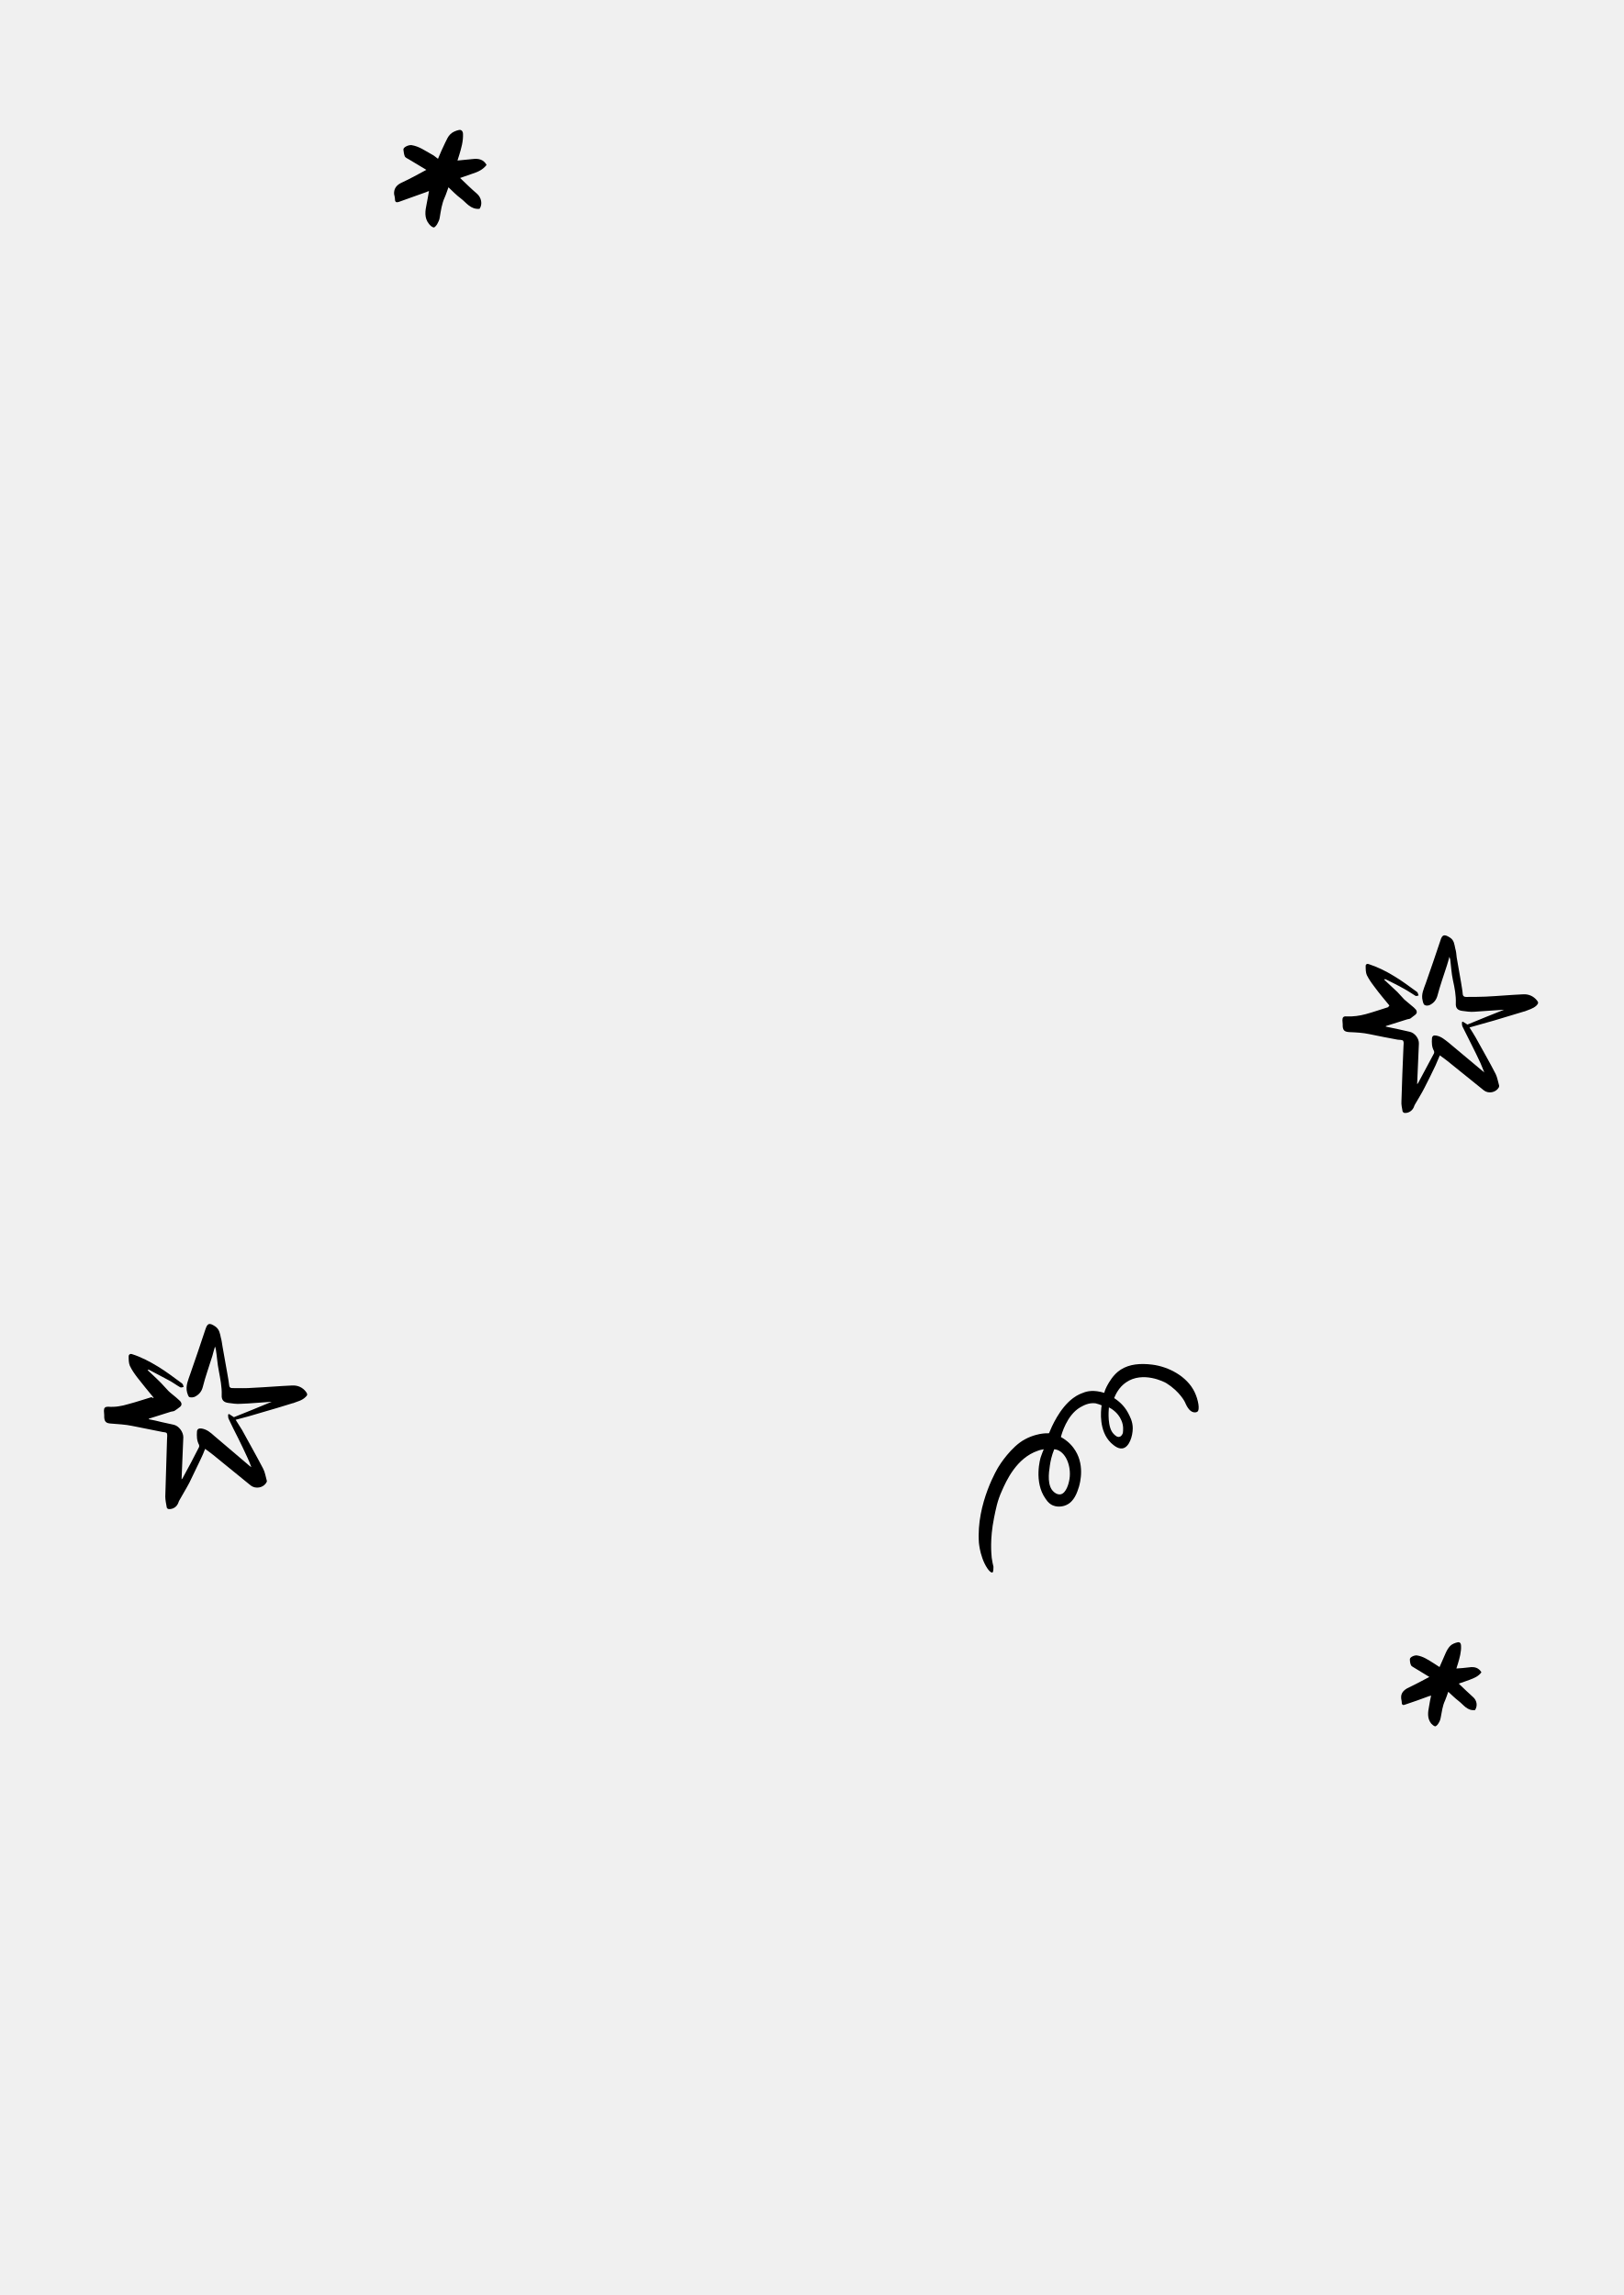
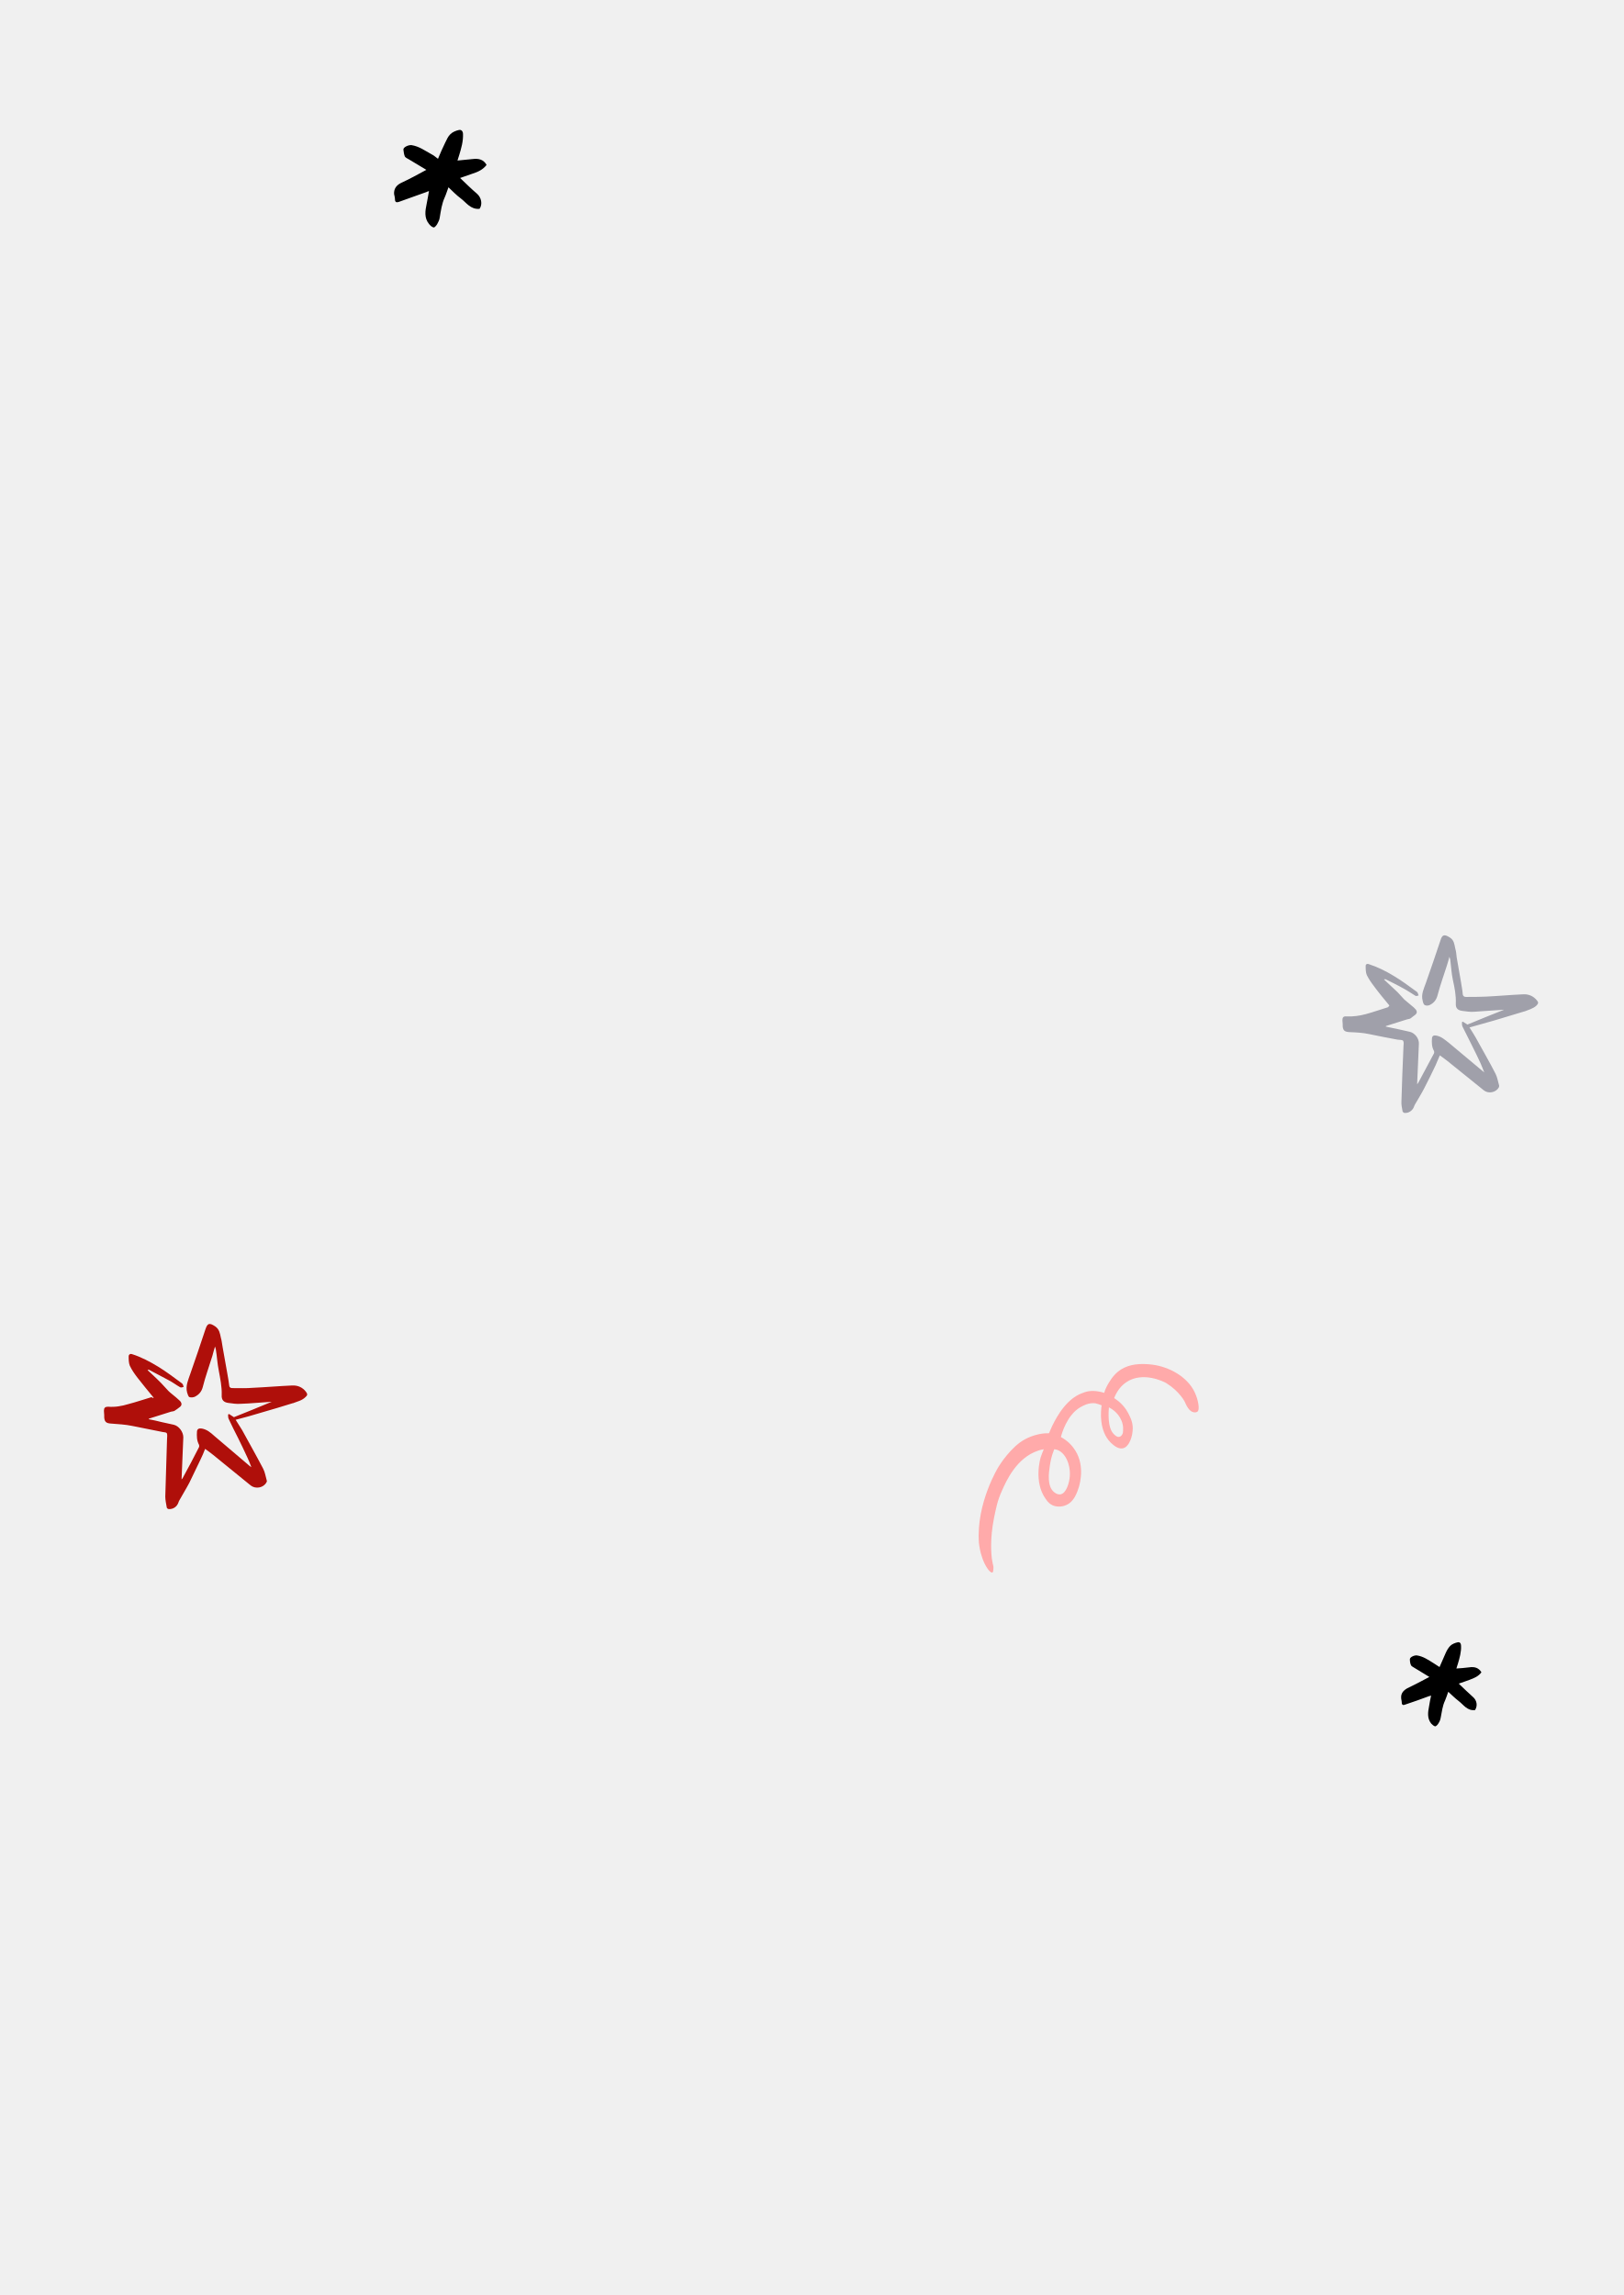
<svg xmlns="http://www.w3.org/2000/svg" width="375" height="530" viewBox="0 0 375 530" fill="none">
  <g clipPath="url(#clip0_2001_1194)">
    <rect width="375" height="530" />
-     <path d="M35.483 322.779C34.207 321.235 32.998 319.758 31.79 318.213C31.118 317.34 30.447 316.4 29.977 315.393C29.708 314.721 29.708 313.915 29.708 313.177C29.708 312.908 29.977 312.572 30.447 312.707C32.596 313.378 34.61 314.453 36.49 315.594C38.371 316.736 40.117 318.079 41.863 319.355C41.997 319.422 42.131 319.556 42.198 319.69C42.333 319.892 42.333 320.093 42.4 320.295C42.131 320.362 41.795 320.496 41.594 320.362C40.654 319.825 39.781 319.153 38.841 318.683C37.363 317.877 35.886 317.139 34.409 316.333C34.342 316.266 34.274 316.333 34.073 316.4C34.409 316.736 34.812 317.071 35.147 317.407C35.886 318.079 36.558 318.75 37.229 319.422C37.834 320.026 38.303 320.631 38.908 321.235C39.445 321.772 40.05 322.175 40.654 322.712C40.99 323.048 41.393 323.317 41.728 323.72C41.997 324.123 41.997 324.593 41.527 324.928C41.124 325.264 40.721 325.533 40.318 325.801C40.117 325.936 39.781 325.936 39.512 326.003C37.834 326.54 36.087 327.077 34.409 327.614C34.409 327.614 34.342 327.682 34.342 327.749C35.349 327.95 36.356 328.152 37.363 328.42C38.303 328.622 39.244 328.823 40.117 329.025C41.325 329.293 42.333 330.703 42.333 331.912C42.198 335.136 42.064 338.359 41.93 341.649C42.064 341.515 42.131 341.448 42.198 341.314C43.474 338.963 44.75 336.613 45.959 334.195C46.026 334.061 46.026 333.793 45.959 333.658C45.422 332.651 45.422 331.644 45.489 330.569C45.556 329.965 45.959 329.831 46.563 329.898C47.772 330.099 48.645 330.838 49.451 331.576C52.137 333.86 54.823 336.143 57.509 338.426C57.644 338.56 57.778 338.628 58.047 338.829C57.711 337.956 57.442 337.217 57.106 336.546C56.435 335.068 55.696 333.524 54.957 332.047C54.219 330.569 53.48 329.159 52.809 327.682C52.674 327.413 52.674 327.01 52.674 326.674C52.741 326.607 52.809 326.607 52.876 326.54C53.279 326.809 53.614 327.01 54.017 327.279C56.905 326.137 59.86 324.928 62.747 323.72C60.33 323.854 57.979 324.123 55.562 324.19C54.622 324.257 53.681 324.123 52.741 323.988C51.667 323.854 51.13 323.317 51.197 322.175C51.264 320.228 50.861 318.415 50.525 316.534C50.19 314.923 50.122 313.311 49.854 311.699C49.854 311.498 49.719 311.296 49.652 310.961C49.384 311.766 49.249 312.438 49.048 313.109C48.309 315.527 47.436 317.877 46.832 320.295C46.563 321.369 45.959 322.041 45.086 322.511C44.75 322.712 44.146 322.779 43.743 322.645C43.474 322.511 43.34 321.974 43.206 321.571C42.803 320.026 43.474 318.683 43.944 317.273C45.153 313.848 46.295 310.423 47.436 306.999C47.906 305.588 48.309 305.387 49.719 306.327C50.66 306.999 50.794 307.939 50.995 308.879C51.197 309.55 51.264 310.289 51.398 311.028C51.734 313.042 52.137 315.057 52.473 317.071C52.674 318.079 52.809 319.086 52.943 320.026C53.01 320.496 53.346 320.563 53.681 320.563C55.226 320.563 56.838 320.631 58.382 320.496C61.404 320.362 64.426 320.093 67.448 319.959C68.724 319.892 69.865 320.362 70.671 321.436C71.074 321.974 71.007 322.242 70.537 322.645C69.731 323.451 68.657 323.652 67.649 324.055H67.582C65.165 324.794 62.814 325.533 60.397 326.204C58.449 326.809 56.502 327.346 54.42 327.883C54.957 328.756 55.428 329.495 55.898 330.233C57.509 333.188 59.188 336.143 60.733 339.098C61.203 339.971 61.337 340.978 61.606 341.918C61.673 342.052 61.605 342.187 61.538 342.321C60.867 343.597 59.054 343.933 57.912 343.06C55.025 340.709 52.137 338.359 49.249 336.009C48.645 335.538 48.041 335.068 47.369 334.598C47.033 335.471 46.698 336.277 46.295 337.083C45.422 338.829 44.616 340.642 43.743 342.388C43.004 343.798 42.198 345.074 41.46 346.417C41.325 346.619 41.258 346.82 41.191 347.022C40.855 347.962 39.982 348.566 38.975 348.499C38.774 348.499 38.505 348.298 38.505 348.096C38.371 347.29 38.169 346.417 38.169 345.611C38.303 341.179 38.438 336.814 38.572 332.382C38.572 331.912 38.706 331.308 38.505 330.972C38.303 330.703 37.632 330.771 37.229 330.636C35.013 330.166 32.73 329.763 30.514 329.293C28.902 328.958 27.291 328.89 25.679 328.756C24.537 328.689 24 328.42 24.067 326.809C24.067 326.473 24 326.137 24 325.801C24 325.13 24.269 324.861 24.94 324.861C26.552 324.996 28.096 324.727 29.641 324.257C31.454 323.787 33.2 323.182 35.013 322.645C35.282 322.914 35.416 322.847 35.483 322.779Z" fill="black" />
-     <path d="M226.866 359.868C226.262 358.189 226.127 356.846 226.06 356.309C225.389 347.109 230.559 338.782 230.559 338.782C230.828 338.312 233.514 334.081 236.67 332.402C238.483 331.395 240.364 331.126 240.364 331.126C241.102 330.992 241.774 330.992 242.244 330.992C242.848 329.515 244.662 325.217 247.818 322.867C248.892 322.061 249.765 321.792 250.101 321.658C251.041 321.255 252.586 320.919 255.003 321.658C255.137 321.121 255.406 320.449 255.876 319.643C256.01 319.442 257.018 317.427 258.831 316.286C260.845 315.01 263.33 314.808 266.083 315.144C269.844 315.614 274.142 317.83 275.887 321.523C276.693 323.202 277.163 325.62 276.492 326.023C276.223 326.224 275.82 326.157 275.686 326.157C274.544 325.956 273.94 324.478 273.604 323.74C273.604 323.74 272.463 321.389 269.374 319.442C268.971 319.173 263.934 316.554 260.039 319.24C258.361 320.382 257.622 322.061 257.286 322.867C258.092 323.404 259.502 324.411 260.509 326.291C260.912 327.097 261.584 328.239 261.584 329.85C261.584 331.664 260.778 334.215 259.234 334.484C258.092 334.685 257.018 333.611 256.548 333.208C253.727 330.455 254.197 325.888 254.399 324.545C254.063 324.411 253.593 324.21 252.988 324.075C251.377 323.874 250.168 324.612 249.429 325.015C246.34 326.829 245.132 331.261 244.997 331.865C245.736 332.268 246.945 333.074 247.885 334.35C250.638 337.976 249.429 342.408 249.161 343.348C248.758 344.624 248.086 346.773 246.206 347.579C245.937 347.713 244.527 348.25 243.117 347.646C242.647 347.444 242.043 347.042 241.438 346.101C238.685 342.207 240.229 336.767 240.364 336.431C240.632 335.626 240.901 335.021 241.035 334.685C240.699 334.753 240.229 334.82 239.692 335.021C234.723 336.7 232.373 342.005 231.365 344.288C230.291 346.639 229.955 348.586 229.552 350.533C228.545 355.57 228.948 358.86 229.015 359.733C229.149 360.606 229.284 361.345 229.418 361.815C229.418 362.89 229.283 363.158 229.149 363.158C228.478 363.225 227.403 361.412 226.866 359.868ZM244.124 334.82C243.856 334.753 243.587 334.685 243.453 334.685C242.848 336.163 242.58 337.506 242.445 338.446C242.177 340.192 241.774 343.214 243.386 344.557C243.52 344.691 244.191 345.228 244.93 345.094C246.273 344.825 246.81 342.408 246.878 342.072C247.549 339.185 246.407 335.626 244.124 334.82ZM257.219 331.193C257.488 331.462 258.025 331.999 258.562 331.798C259.032 331.664 259.234 331.126 259.301 330.925C259.368 330.388 259.502 329.246 258.965 328.037C258.159 326.09 256.48 325.217 256.077 325.015C256.01 325.888 255.675 329.716 257.219 331.193Z" fill="black" />
-     <path d="M320.879 232.241C319.67 230.764 318.461 229.354 317.387 227.876C316.715 227.003 316.111 226.13 315.641 225.19C315.372 224.586 315.372 223.78 315.372 223.041C315.372 222.773 315.574 222.504 316.044 222.638C318.125 223.31 320.006 224.25 321.886 225.392C323.699 226.466 325.378 227.742 327.057 228.951C327.191 229.018 327.325 229.152 327.393 229.287C327.46 229.488 327.527 229.69 327.594 229.891C327.325 229.958 326.99 230.092 326.855 229.958C325.982 229.421 325.109 228.817 324.236 228.346C322.826 227.541 321.416 226.869 319.939 226.13C319.871 226.13 319.804 226.13 319.603 226.198C319.939 226.533 320.342 226.869 320.677 227.205C321.349 227.809 322.02 228.481 322.692 229.085C323.229 229.622 323.766 230.294 324.304 230.831C324.841 231.301 325.445 231.771 325.982 232.241C326.318 232.51 326.721 232.846 326.99 233.181C327.258 233.584 327.258 233.987 326.855 234.323C326.452 234.592 326.117 234.927 325.714 235.196C325.512 235.33 325.177 235.33 324.975 235.397C323.363 235.935 321.685 236.405 320.073 236.942C320.073 236.942 320.006 237.009 320.006 237.076C320.946 237.278 321.953 237.479 322.893 237.681C323.766 237.882 324.707 238.084 325.579 238.285C326.721 238.554 327.728 239.83 327.661 241.038C327.527 244.127 327.393 247.149 327.258 250.373C327.393 250.238 327.46 250.171 327.527 250.037C328.736 247.754 329.944 245.538 331.153 243.254C331.22 243.12 331.22 242.851 331.153 242.717C330.616 241.777 330.616 240.77 330.683 239.762C330.75 239.225 331.086 239.024 331.69 239.158C332.832 239.36 333.638 240.098 334.511 240.77C337.13 242.919 339.682 245.135 342.3 247.284C342.435 247.351 342.569 247.485 342.771 247.686C342.435 246.881 342.166 246.142 341.898 245.538C341.226 244.127 340.555 242.65 339.816 241.24C339.144 239.83 338.406 238.487 337.734 237.076C337.6 236.808 337.6 236.405 337.6 236.069C337.667 236.002 337.734 236.002 337.801 235.935C338.137 236.136 338.54 236.405 338.876 236.606C341.629 235.465 344.449 234.323 347.337 233.181C344.987 233.316 342.703 233.517 340.42 233.652C339.547 233.719 338.607 233.584 337.667 233.45C336.593 233.316 336.122 232.779 336.19 231.704C336.257 229.891 335.921 228.145 335.518 226.332C335.182 224.787 335.115 223.243 334.914 221.698C334.914 221.497 334.779 221.295 334.712 220.96C334.511 221.765 334.309 222.37 334.108 223.041C333.369 225.325 332.563 227.608 331.959 229.891C331.69 230.898 331.153 231.57 330.28 232.04C329.944 232.241 329.34 232.308 329.004 232.107C328.736 231.973 328.601 231.435 328.534 231.1C328.131 229.622 328.803 228.346 329.273 227.003C330.414 223.713 331.556 220.49 332.631 217.199C333.033 215.856 333.503 215.655 334.847 216.528C335.787 217.132 335.854 218.072 336.055 219.012C336.257 219.684 336.324 220.355 336.391 221.094C336.727 223.041 337.063 224.922 337.398 226.869C337.533 227.809 337.734 228.749 337.801 229.689C337.868 230.092 338.204 230.227 338.54 230.227C340.017 230.227 341.562 230.227 343.039 230.16C345.927 230.025 348.814 229.757 351.769 229.622C352.978 229.555 354.119 230.025 354.925 231.033C355.328 231.503 355.261 231.771 354.791 232.241C353.985 232.98 352.978 233.181 352.038 233.584H351.97C349.687 234.256 347.337 234.995 345.054 235.666C343.174 236.203 341.293 236.741 339.346 237.278C339.883 238.151 340.353 238.822 340.756 239.561C342.301 242.381 343.912 245.135 345.39 248.022C345.792 248.828 345.927 249.835 346.195 250.708C346.195 250.843 346.195 250.977 346.128 251.111C345.457 252.32 343.711 252.656 342.636 251.783C339.883 249.567 337.063 247.284 334.309 245.067C333.705 244.597 333.168 244.194 332.496 243.724C332.16 244.53 331.825 245.336 331.489 246.075C330.683 247.754 329.877 249.432 329.004 251.111C328.333 252.454 327.527 253.73 326.788 255.006C326.654 255.208 326.587 255.409 326.52 255.61C326.184 256.483 325.311 257.088 324.371 257.021C324.169 257.021 323.968 256.819 323.901 256.685C323.766 255.879 323.565 255.073 323.632 254.335C323.766 250.104 323.901 245.94 324.102 241.71C324.102 241.24 324.236 240.703 324.035 240.367C323.833 240.098 323.229 240.165 322.759 240.098C320.61 239.695 318.461 239.292 316.245 238.822C314.701 238.487 313.156 238.419 311.612 238.352C310.537 238.285 310 238.016 310.067 236.539C310.067 236.203 310 235.935 310 235.599C310 234.927 310.269 234.659 310.94 234.726C312.485 234.793 313.962 234.592 315.439 234.189C317.185 233.719 318.864 233.114 320.61 232.577C320.677 232.308 320.812 232.241 320.879 232.241Z" fill="black" />
+     <path d="M35.483 322.779C34.207 321.235 32.998 319.758 31.79 318.213C31.118 317.34 30.447 316.4 29.977 315.393C29.708 314.721 29.708 313.915 29.708 313.177C29.708 312.908 29.977 312.572 30.447 312.707C32.596 313.378 34.61 314.453 36.49 315.594C38.371 316.736 40.117 318.079 41.863 319.355C41.997 319.422 42.131 319.556 42.198 319.69C42.333 319.892 42.333 320.093 42.4 320.295C42.131 320.362 41.795 320.496 41.594 320.362C40.654 319.825 39.781 319.153 38.841 318.683C37.363 317.877 35.886 317.139 34.409 316.333C34.342 316.266 34.274 316.333 34.073 316.4C34.409 316.736 34.812 317.071 35.147 317.407C35.886 318.079 36.558 318.75 37.229 319.422C37.834 320.026 38.303 320.631 38.908 321.235C39.445 321.772 40.05 322.175 40.654 322.712C40.99 323.048 41.393 323.317 41.728 323.72C41.997 324.123 41.997 324.593 41.527 324.928C41.124 325.264 40.721 325.533 40.318 325.801C40.117 325.936 39.781 325.936 39.512 326.003C37.834 326.54 36.087 327.077 34.409 327.614C34.409 327.614 34.342 327.682 34.342 327.749C35.349 327.95 36.356 328.152 37.363 328.42C38.303 328.622 39.244 328.823 40.117 329.025C41.325 329.293 42.333 330.703 42.333 331.912C42.198 335.136 42.064 338.359 41.93 341.649C42.064 341.515 42.131 341.448 42.198 341.314C43.474 338.963 44.75 336.613 45.959 334.195C46.026 334.061 46.026 333.793 45.959 333.658C45.422 332.651 45.422 331.644 45.489 330.569C45.556 329.965 45.959 329.831 46.563 329.898C47.772 330.099 48.645 330.838 49.451 331.576C52.137 333.86 54.823 336.143 57.509 338.426C57.644 338.56 57.778 338.628 58.047 338.829C57.711 337.956 57.442 337.217 57.106 336.546C56.435 335.068 55.696 333.524 54.957 332.047C54.219 330.569 53.48 329.159 52.809 327.682C52.674 327.413 52.674 327.01 52.674 326.674C52.741 326.607 52.809 326.607 52.876 326.54C53.279 326.809 53.614 327.01 54.017 327.279C56.905 326.137 59.86 324.928 62.747 323.72C60.33 323.854 57.979 324.123 55.562 324.19C54.622 324.257 53.681 324.123 52.741 323.988C51.667 323.854 51.13 323.317 51.197 322.175C51.264 320.228 50.861 318.415 50.525 316.534C50.19 314.923 50.122 313.311 49.854 311.699C49.854 311.498 49.719 311.296 49.652 310.961C49.384 311.766 49.249 312.438 49.048 313.109C48.309 315.527 47.436 317.877 46.832 320.295C46.563 321.369 45.959 322.041 45.086 322.511C44.75 322.712 44.146 322.779 43.743 322.645C43.474 322.511 43.34 321.974 43.206 321.571C42.803 320.026 43.474 318.683 43.944 317.273C45.153 313.848 46.295 310.423 47.436 306.999C47.906 305.588 48.309 305.387 49.719 306.327C50.66 306.999 50.794 307.939 50.995 308.879C51.197 309.55 51.264 310.289 51.398 311.028C51.734 313.042 52.137 315.057 52.473 317.071C52.674 318.079 52.809 319.086 52.943 320.026C53.01 320.496 53.346 320.563 53.681 320.563C55.226 320.563 56.838 320.631 58.382 320.496C61.404 320.362 64.426 320.093 67.448 319.959C68.724 319.892 69.865 320.362 70.671 321.436C71.074 321.974 71.007 322.242 70.537 322.645C69.731 323.451 68.657 323.652 67.649 324.055H67.582C65.165 324.794 62.814 325.533 60.397 326.204C58.449 326.809 56.502 327.346 54.42 327.883C54.957 328.756 55.428 329.495 55.898 330.233C57.509 333.188 59.188 336.143 60.733 339.098C61.203 339.971 61.337 340.978 61.606 341.918C61.673 342.052 61.605 342.187 61.538 342.321C60.867 343.597 59.054 343.933 57.912 343.06C55.025 340.709 52.137 338.359 49.249 336.009C48.645 335.538 48.041 335.068 47.369 334.598C47.033 335.471 46.698 336.277 46.295 337.083C45.422 338.829 44.616 340.642 43.743 342.388C43.004 343.798 42.198 345.074 41.46 346.417C41.325 346.619 41.258 346.82 41.191 347.022C40.855 347.962 39.982 348.566 38.975 348.499C38.774 348.499 38.505 348.298 38.505 348.096C38.371 347.29 38.169 346.417 38.169 345.611C38.303 341.179 38.438 336.814 38.572 332.382C38.572 331.912 38.706 331.308 38.505 330.972C38.303 330.703 37.632 330.771 37.229 330.636C35.013 330.166 32.73 329.763 30.514 329.293C28.902 328.958 27.291 328.89 25.679 328.756C24.537 328.689 24 328.42 24.067 326.809C24.067 326.473 24 326.137 24 325.801C24 325.13 24.269 324.861 24.94 324.861C26.552 324.996 28.096 324.727 29.641 324.257C31.454 323.787 33.2 323.182 35.013 322.645C35.282 322.914 35.416 322.847 35.483 322.779Z" fill="#af0f0a" />
+     <path d="M226.866 359.868C226.262 358.189 226.127 356.846 226.06 356.309C225.389 347.109 230.559 338.782 230.559 338.782C230.828 338.312 233.514 334.081 236.67 332.402C238.483 331.395 240.364 331.126 240.364 331.126C241.102 330.992 241.774 330.992 242.244 330.992C242.848 329.515 244.662 325.217 247.818 322.867C248.892 322.061 249.765 321.792 250.101 321.658C251.041 321.255 252.586 320.919 255.003 321.658C255.137 321.121 255.406 320.449 255.876 319.643C256.01 319.442 257.018 317.427 258.831 316.286C260.845 315.01 263.33 314.808 266.083 315.144C269.844 315.614 274.142 317.83 275.887 321.523C276.693 323.202 277.163 325.62 276.492 326.023C276.223 326.224 275.82 326.157 275.686 326.157C274.544 325.956 273.94 324.478 273.604 323.74C273.604 323.74 272.463 321.389 269.374 319.442C268.971 319.173 263.934 316.554 260.039 319.24C258.361 320.382 257.622 322.061 257.286 322.867C258.092 323.404 259.502 324.411 260.509 326.291C260.912 327.097 261.584 328.239 261.584 329.85C261.584 331.664 260.778 334.215 259.234 334.484C258.092 334.685 257.018 333.611 256.548 333.208C253.727 330.455 254.197 325.888 254.399 324.545C254.063 324.411 253.593 324.21 252.988 324.075C251.377 323.874 250.168 324.612 249.429 325.015C246.34 326.829 245.132 331.261 244.997 331.865C245.736 332.268 246.945 333.074 247.885 334.35C250.638 337.976 249.429 342.408 249.161 343.348C248.758 344.624 248.086 346.773 246.206 347.579C245.937 347.713 244.527 348.25 243.117 347.646C242.647 347.444 242.043 347.042 241.438 346.101C238.685 342.207 240.229 336.767 240.364 336.431C240.632 335.626 240.901 335.021 241.035 334.685C240.699 334.753 240.229 334.82 239.692 335.021C234.723 336.7 232.373 342.005 231.365 344.288C230.291 346.639 229.955 348.586 229.552 350.533C228.545 355.57 228.948 358.86 229.015 359.733C229.149 360.606 229.284 361.345 229.418 361.815C229.418 362.89 229.283 363.158 229.149 363.158C228.478 363.225 227.403 361.412 226.866 359.868ZM244.124 334.82C243.856 334.753 243.587 334.685 243.453 334.685C242.848 336.163 242.58 337.506 242.445 338.446C242.177 340.192 241.774 343.214 243.386 344.557C243.52 344.691 244.191 345.228 244.93 345.094C246.273 344.825 246.81 342.408 246.878 342.072C247.549 339.185 246.407 335.626 244.124 334.82ZM257.219 331.193C257.488 331.462 258.025 331.999 258.562 331.798C259.032 331.664 259.234 331.126 259.301 330.925C259.368 330.388 259.502 329.246 258.965 328.037C258.159 326.09 256.48 325.217 256.077 325.015C256.01 325.888 255.675 329.716 257.219 331.193Z" fill="#ffaaaa" />
+     <path d="M320.879 232.241C319.67 230.764 318.461 229.354 317.387 227.876C316.715 227.003 316.111 226.13 315.641 225.19C315.372 224.586 315.372 223.78 315.372 223.041C315.372 222.773 315.574 222.504 316.044 222.638C318.125 223.31 320.006 224.25 321.886 225.392C323.699 226.466 325.378 227.742 327.057 228.951C327.191 229.018 327.325 229.152 327.393 229.287C327.46 229.488 327.527 229.69 327.594 229.891C327.325 229.958 326.99 230.092 326.855 229.958C325.982 229.421 325.109 228.817 324.236 228.346C322.826 227.541 321.416 226.869 319.939 226.13C319.871 226.13 319.804 226.13 319.603 226.198C319.939 226.533 320.342 226.869 320.677 227.205C321.349 227.809 322.02 228.481 322.692 229.085C323.229 229.622 323.766 230.294 324.304 230.831C324.841 231.301 325.445 231.771 325.982 232.241C326.318 232.51 326.721 232.846 326.99 233.181C327.258 233.584 327.258 233.987 326.855 234.323C326.452 234.592 326.117 234.927 325.714 235.196C325.512 235.33 325.177 235.33 324.975 235.397C323.363 235.935 321.685 236.405 320.073 236.942C320.073 236.942 320.006 237.009 320.006 237.076C320.946 237.278 321.953 237.479 322.893 237.681C323.766 237.882 324.707 238.084 325.579 238.285C326.721 238.554 327.728 239.83 327.661 241.038C327.527 244.127 327.393 247.149 327.258 250.373C327.393 250.238 327.46 250.171 327.527 250.037C328.736 247.754 329.944 245.538 331.153 243.254C331.22 243.12 331.22 242.851 331.153 242.717C330.616 241.777 330.616 240.77 330.683 239.762C330.75 239.225 331.086 239.024 331.69 239.158C332.832 239.36 333.638 240.098 334.511 240.77C337.13 242.919 339.682 245.135 342.3 247.284C342.435 247.351 342.569 247.485 342.771 247.686C342.435 246.881 342.166 246.142 341.898 245.538C341.226 244.127 340.555 242.65 339.816 241.24C339.144 239.83 338.406 238.487 337.734 237.076C337.6 236.808 337.6 236.405 337.6 236.069C337.667 236.002 337.734 236.002 337.801 235.935C338.137 236.136 338.54 236.405 338.876 236.606C341.629 235.465 344.449 234.323 347.337 233.181C344.987 233.316 342.703 233.517 340.42 233.652C339.547 233.719 338.607 233.584 337.667 233.45C336.593 233.316 336.122 232.779 336.19 231.704C336.257 229.891 335.921 228.145 335.518 226.332C335.182 224.787 335.115 223.243 334.914 221.698C334.914 221.497 334.779 221.295 334.712 220.96C334.511 221.765 334.309 222.37 334.108 223.041C333.369 225.325 332.563 227.608 331.959 229.891C331.69 230.898 331.153 231.57 330.28 232.04C329.944 232.241 329.34 232.308 329.004 232.107C328.736 231.973 328.601 231.435 328.534 231.1C328.131 229.622 328.803 228.346 329.273 227.003C330.414 223.713 331.556 220.49 332.631 217.199C333.033 215.856 333.503 215.655 334.847 216.528C335.787 217.132 335.854 218.072 336.055 219.012C336.257 219.684 336.324 220.355 336.391 221.094C336.727 223.041 337.063 224.922 337.398 226.869C337.533 227.809 337.734 228.749 337.801 229.689C337.868 230.092 338.204 230.227 338.54 230.227C340.017 230.227 341.562 230.227 343.039 230.16C345.927 230.025 348.814 229.757 351.769 229.622C352.978 229.555 354.119 230.025 354.925 231.033C355.328 231.503 355.261 231.771 354.791 232.241C353.985 232.98 352.978 233.181 352.038 233.584H351.97C349.687 234.256 347.337 234.995 345.054 235.666C343.174 236.203 341.293 236.741 339.346 237.278C339.883 238.151 340.353 238.822 340.756 239.561C342.301 242.381 343.912 245.135 345.39 248.022C345.792 248.828 345.927 249.835 346.195 250.708C346.195 250.843 346.195 250.977 346.128 251.111C345.457 252.32 343.711 252.656 342.636 251.783C339.883 249.567 337.063 247.284 334.309 245.067C333.705 244.597 333.168 244.194 332.496 243.724C332.16 244.53 331.825 245.336 331.489 246.075C330.683 247.754 329.877 249.432 329.004 251.111C328.333 252.454 327.527 253.73 326.788 255.006C326.654 255.208 326.587 255.409 326.52 255.61C326.184 256.483 325.311 257.088 324.371 257.021C324.169 257.021 323.968 256.819 323.901 256.685C323.766 255.879 323.565 255.073 323.632 254.335C323.766 250.104 323.901 245.94 324.102 241.71C324.102 241.24 324.236 240.703 324.035 240.367C323.833 240.098 323.229 240.165 322.759 240.098C320.61 239.695 318.461 239.292 316.245 238.822C314.701 238.487 313.156 238.419 311.612 238.352C310.537 238.285 310 238.016 310.067 236.539C310.067 236.203 310 235.935 310 235.599C310 234.927 310.269 234.659 310.94 234.726C312.485 234.793 313.962 234.592 315.439 234.189C317.185 233.719 318.864 233.114 320.61 232.577C320.677 232.308 320.812 232.241 320.879 232.241Z" fill="#a0a0aa" />
    <path d="M330.08 387.266C328.938 386.594 327.797 385.856 326.655 385.184C326.387 384.983 325.984 384.848 325.849 384.58C325.648 384.177 325.581 383.64 325.581 383.17C325.581 382.7 326.588 382.23 327.192 382.297C328.67 382.498 329.879 383.371 331.087 384.11C331.557 384.378 331.96 384.714 332.43 384.983C332.9 383.908 333.371 382.834 333.841 381.759C334.109 381.155 334.445 380.551 334.915 380.081C335.318 379.678 335.989 379.409 336.594 379.275C337.131 379.141 337.4 379.543 337.4 380.081C337.467 381.491 337.064 382.901 336.661 384.244C336.527 384.58 336.46 384.916 336.325 385.319C337.332 385.251 338.273 385.184 339.28 385.05C340.556 384.848 341.496 385.184 342.1 386.192C341.429 387.132 340.422 387.535 339.347 387.938C338.541 388.206 337.735 388.542 336.862 388.81C338.004 389.885 339.079 390.959 340.153 391.9C341.026 392.638 341.295 393.914 340.623 394.921C338.81 395.123 338.004 393.713 336.862 392.84C335.989 392.168 335.251 391.429 334.445 390.691C334.176 391.429 333.975 392.101 333.706 392.705C333.102 393.981 332.968 395.324 332.699 396.667C332.632 397.137 332.43 397.608 332.162 398.01C332.027 398.279 331.625 398.682 331.423 398.682C331.087 398.615 330.752 398.279 330.483 398.01C329.543 396.802 329.744 395.391 330.013 394.048C330.147 393.243 330.281 392.437 330.483 391.564C330.281 391.631 330.147 391.698 330.013 391.698C328.2 392.37 326.387 393.041 324.506 393.645C324.036 393.847 323.701 393.78 323.701 393.108C323.701 392.773 323.566 392.437 323.566 392.101C323.499 391.094 324.036 390.422 324.976 389.885C326.655 389.079 328.334 388.206 330.08 387.266Z" fill="black" />
    <path d="M98.459 39.223C97.116 38.417 95.773 37.611 94.43 36.806C94.094 36.604 93.624 36.403 93.49 36.134C93.288 35.664 93.221 35.059 93.154 34.522C93.154 33.985 94.296 33.448 95.034 33.515C96.78 33.784 98.123 34.791 99.601 35.597C100.138 35.865 100.608 36.268 101.145 36.671C101.682 35.395 102.22 34.119 102.824 32.911C103.16 32.239 103.495 31.433 104.033 30.963C104.503 30.493 105.309 30.157 105.98 30.023C106.585 29.889 106.92 30.359 106.92 30.963C106.987 32.642 106.517 34.254 106.047 35.798C105.913 36.201 105.779 36.604 105.644 37.074C106.786 36.94 107.928 36.873 109.069 36.738C110.614 36.537 111.688 36.873 112.36 38.081C111.554 39.156 110.412 39.693 109.136 40.096C108.196 40.432 107.256 40.767 106.249 41.103C107.592 42.379 108.801 43.588 110.144 44.73C111.151 45.602 111.487 47.147 110.748 48.221C108.666 48.423 107.726 46.811 106.383 45.804C105.376 45.065 104.503 44.125 103.563 43.252C103.227 44.125 103.025 44.864 102.69 45.602C102.018 47.08 101.817 48.624 101.548 50.236C101.481 50.773 101.212 51.31 100.944 51.781C100.742 52.116 100.339 52.586 100.138 52.519C99.735 52.452 99.332 52.049 99.063 51.713C97.922 50.303 98.19 48.691 98.526 47.08C98.728 46.14 98.862 45.2 99.063 44.125C98.795 44.192 98.66 44.26 98.526 44.327C96.377 45.065 94.296 45.871 92.147 46.61C91.609 46.811 91.207 46.744 91.207 46.005C91.207 45.602 91.072 45.2 91.005 44.797C90.938 43.588 91.542 42.782 92.617 42.245C94.497 41.372 96.377 40.365 98.459 39.223Z" fill="black" />
  </g>
  <defs>
    <clipPath id="clip0_2001_1194">
      <rect width="375" height="530" fill="white" />
    </clipPath>
  </defs>
</svg>
